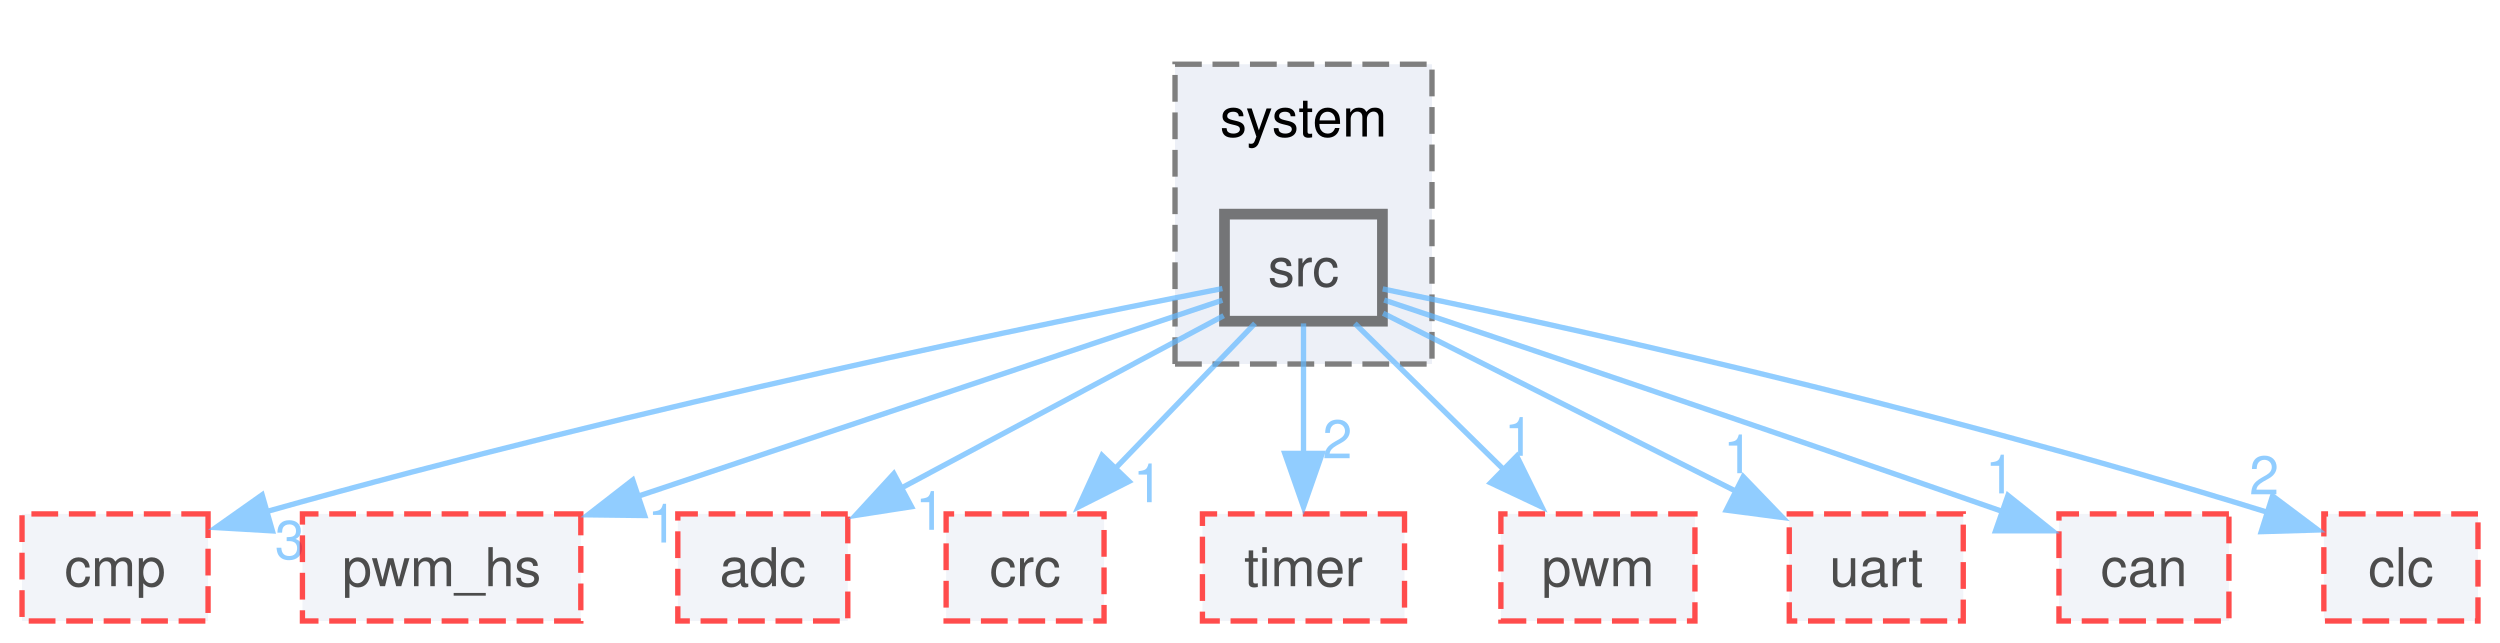
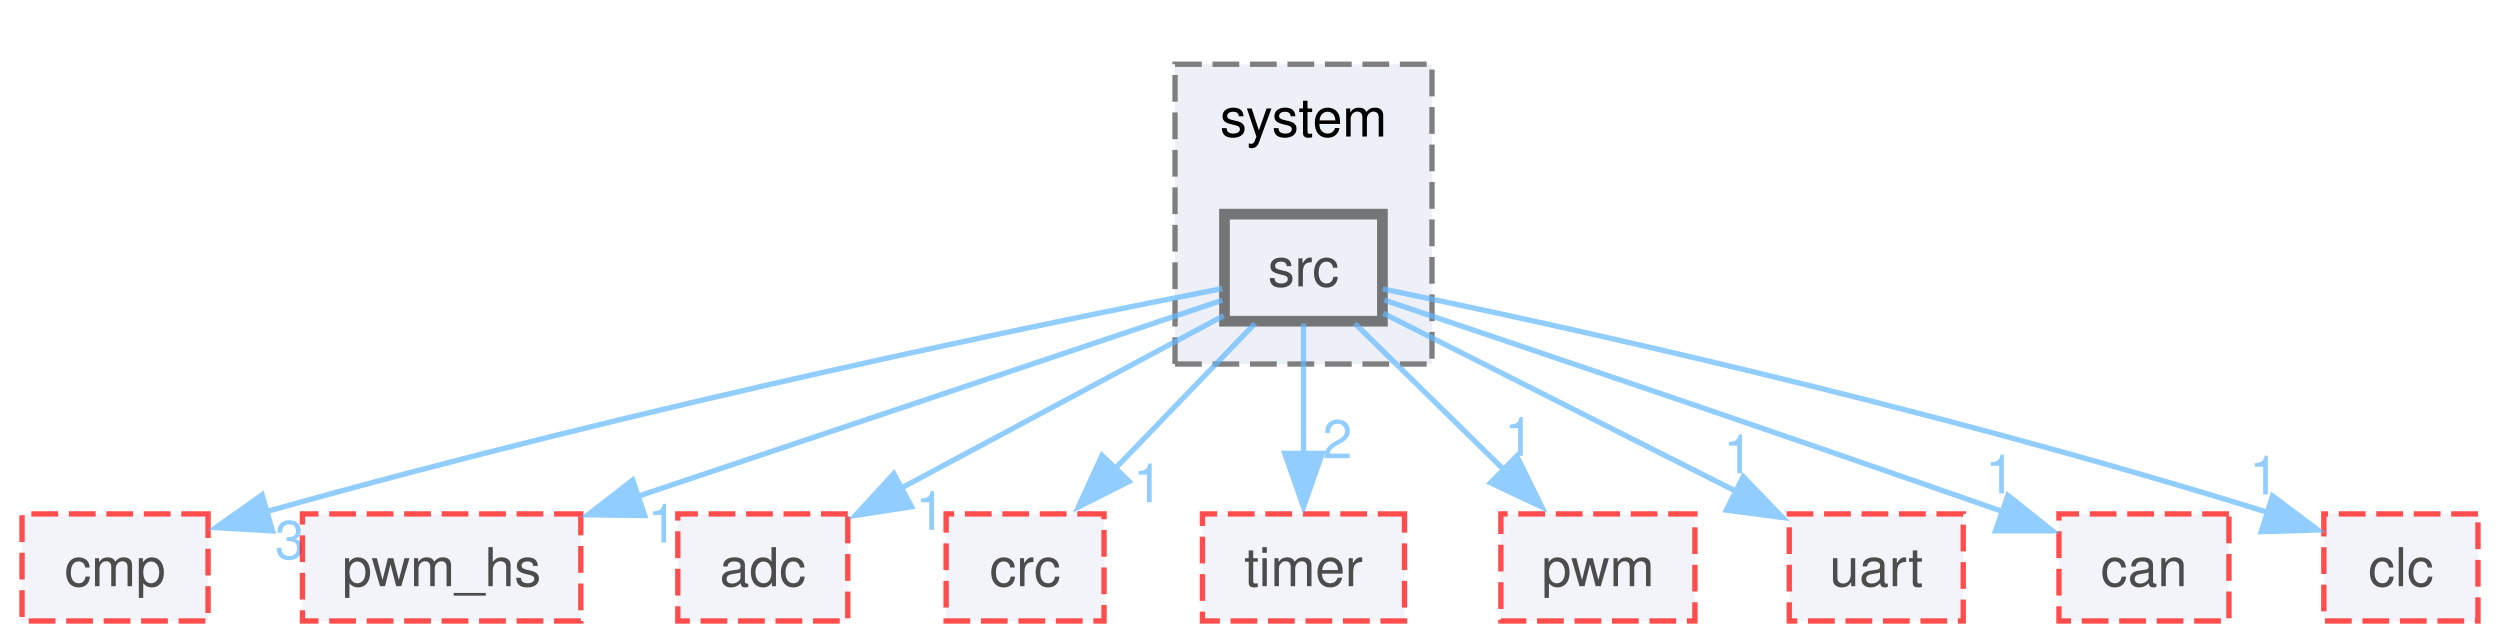
<svg xmlns="http://www.w3.org/2000/svg" xmlns:xlink="http://www.w3.org/1999/xlink" width="467pt" height="120pt" viewBox="0.00 0.00 466.77 120.00">
  <svg id="main" version="1.1" xml:space="preserve">
    <style type="text/css">
.node, .edge {opacity: 0.7;}
.node.selected, .edge.selected {opacity: 1;}
.edge:hover path { stroke: red; }
.edge:hover polygon { stroke: red; fill: red; }
</style>
    <svg id="graph" class="graph">
      <g id="graph0" class="graph" transform="scale(1 1) rotate(0) translate(4 116)">
        <g id="clust1" class="cluster">
          <g id="a_clust1">
            <a xlink:href="dir_099b2ec23cd3c9c691d6919bf295e8f8.html" target="_top" xlink:title="system">
              <polygon fill="#edf0f7" stroke="#7f7f7f" stroke-dasharray="5,2" points="215.38,-48 215.38,-104 263.38,-104 263.38,-48 215.38,-48" />
              <text text-anchor="middle" x="239.38" y="-90.5" font-family="Helvetica,sans-Serif" font-size="10.00">system</text>
            </a>
          </g>
        </g>
        <g id="node1" class="node">
          <g id="a_node1">
            <a xlink:href="dir_0aa754a8b86401b0f95d1a899e04150d.html" target="_top" xlink:title="src">
              <polygon fill="#edf0f7" stroke="#404040" stroke-width="2" points="254.12,-76 224.62,-76 224.62,-56 254.12,-56 254.12,-76" />
              <text text-anchor="middle" x="239.38" y="-62.5" font-family="Helvetica,sans-Serif" font-size="10.00">src</text>
            </a>
          </g>
        </g>
        <g id="node2" class="node">
          <g id="a_node2">
            <a xlink:href="dir_02e755565b11eea6321da4e3d47ab3d6.html" target="_top" xlink:title="cmp">
              <polygon fill="#edf0f7" stroke="red" stroke-dasharray="5,2" points="34.75,-20 0,-20 0,0 34.75,0 34.75,-20" />
              <text text-anchor="middle" x="17.38" y="-6.5" font-family="Helvetica,sans-Serif" font-size="10.00">cmp</text>
            </a>
          </g>
        </g>
        <g id="edge1" class="edge">
          <g id="a_edge1">
-             <a xlink:href="dir_000037_000005.html" target="_top">
+             <a xlink:href="dir_000038_000005.html" target="_top">
              <path fill="none" stroke="#63b8ff" d="M224.23,-62.1C192.69,-55.95 117.49,-40.64 45.75,-20.46" />
              <polygon fill="#63b8ff" stroke="#63b8ff" points="46.77,-16.83 36.2,-17.45 44.85,-23.56 46.77,-16.83" />
            </a>
          </g>
          <g id="a_edge1-headlabel">
-             <a xlink:href="dir_000037_000005.html" target="_top" xlink:title="3">
+             <a xlink:href="dir_000038_000005.html" target="_top" xlink:title="3">
              <text text-anchor="middle" x="50.01" y="-11.59" font-family="Helvetica,sans-Serif" font-size="10.00" fill="#63b8ff">3</text>
            </a>
          </g>
        </g>
        <g id="node3" class="node">
          <g id="a_node3">
            <a xlink:href="dir_f84683fdb381acfe24681f78d570a8ec.html" target="_top" xlink:title="pwm_hs">
              <polygon fill="#edf0f7" stroke="red" stroke-dasharray="5,2" points="104.38,-20 52.38,-20 52.38,0 104.38,0 104.38,-20" />
              <text text-anchor="middle" x="78.38" y="-6.5" font-family="Helvetica,sans-Serif" font-size="10.00">pwm_hs</text>
            </a>
          </g>
        </g>
        <g id="edge9" class="edge">
          <g id="a_edge9">
-             <a xlink:href="dir_000037_000027.html" target="_top">
+             <a xlink:href="dir_000038_000028.html" target="_top">
              <path fill="none" stroke="#63b8ff" d="M224.23,-59.92C199.4,-51.59 149.36,-34.81 114.87,-23.24" />
              <polygon fill="#63b8ff" stroke="#63b8ff" points="116.31,-19.7 105.71,-19.83 114.08,-26.33 116.31,-19.7" />
            </a>
          </g>
          <g id="a_edge9-headlabel">
-             <a xlink:href="dir_000037_000027.html" target="_top" xlink:title="1">
+             <a xlink:href="dir_000038_000028.html" target="_top" xlink:title="1">
              <text text-anchor="middle" x="119.62" y="-14.65" font-family="Helvetica,sans-Serif" font-size="10.00" fill="#63b8ff">1</text>
            </a>
          </g>
        </g>
        <g id="node4" class="node">
          <g id="a_node4">
            <a xlink:href="dir_1aecfa62d2ae3671c3fc1d68a128b25b.html" target="_top" xlink:title="adc">
              <polygon fill="#edf0f7" stroke="red" stroke-dasharray="5,2" points="154.25,-20 122.5,-20 122.5,0 154.25,0 154.25,-20" />
              <text text-anchor="middle" x="138.38" y="-6.5" font-family="Helvetica,sans-Serif" font-size="10.00">adc</text>
            </a>
          </g>
        </g>
        <g id="edge2" class="edge">
          <g id="a_edge2">
-             <a xlink:href="dir_000037_000001.html" target="_top">
+             <a xlink:href="dir_000038_000001.html" target="_top">
              <path fill="none" stroke="#63b8ff" d="M224.47,-57.03C208.66,-48.58 183.37,-35.06 164.28,-24.85" />
              <polygon fill="#63b8ff" stroke="#63b8ff" points="166.15,-21.35 155.68,-19.72 162.85,-27.52 166.15,-21.35" />
            </a>
          </g>
          <g id="a_edge2-headlabel">
-             <a xlink:href="dir_000037_000001.html" target="_top" xlink:title="1">
+             <a xlink:href="dir_000038_000001.html" target="_top" xlink:title="1">
              <text text-anchor="middle" x="169.66" y="-17.04" font-family="Helvetica,sans-Serif" font-size="10.00" fill="#63b8ff">1</text>
            </a>
          </g>
        </g>
        <g id="node5" class="node">
          <g id="a_node5">
            <a xlink:href="dir_301b91c62122e717d32c661ed344663f.html" target="_top" xlink:title="crc">
              <polygon fill="#edf0f7" stroke="red" stroke-dasharray="5,2" points="202.12,-20 172.62,-20 172.62,0 202.12,0 202.12,-20" />
              <text text-anchor="middle" x="187.38" y="-6.5" font-family="Helvetica,sans-Serif" font-size="10.00">crc</text>
            </a>
          </g>
        </g>
        <g id="edge3" class="edge">
          <g id="a_edge3">
-             <a xlink:href="dir_000037_000008.html" target="_top">
+             <a xlink:href="dir_000038_000008.html" target="_top">
              <path fill="none" stroke="#63b8ff" d="M230.32,-55.59C223.01,-48.01 212.54,-37.13 203.77,-28.02" />
              <polygon fill="#63b8ff" stroke="#63b8ff" points="206.79,-26.07 197.33,-21.3 201.74,-30.93 206.79,-26.07" />
            </a>
          </g>
          <g id="a_edge3-headlabel">
-             <a xlink:href="dir_000037_000008.html" target="_top" xlink:title="1">
+             <a xlink:href="dir_000038_000008.html" target="_top" xlink:title="1">
              <text text-anchor="middle" x="210.33" y="-22.19" font-family="Helvetica,sans-Serif" font-size="10.00" fill="#63b8ff">1</text>
            </a>
          </g>
        </g>
        <g id="node6" class="node">
          <g id="a_node6">
            <a xlink:href="dir_3f182ecf0352bf0ac55e2b0d317efb21.html" target="_top" xlink:title="timer">
              <polygon fill="#edf0f7" stroke="red" stroke-dasharray="5,2" points="258.25,-20 220.5,-20 220.5,0 258.25,0 258.25,-20" />
              <text text-anchor="middle" x="239.38" y="-6.5" font-family="Helvetica,sans-Serif" font-size="10.00">timer</text>
            </a>
          </g>
        </g>
        <g id="edge4" class="edge">
          <g id="a_edge4">
-             <a xlink:href="dir_000037_000041.html" target="_top">
+             <a xlink:href="dir_000038_000042.html" target="_top">
              <path fill="none" stroke="#63b8ff" d="M239.38,-55.59C239.38,-48.86 239.38,-39.53 239.38,-31.15" />
              <polygon fill="#63b8ff" stroke="#63b8ff" points="242.88,-31.3 239.38,-21.3 235.88,-31.3 242.88,-31.3" />
            </a>
          </g>
          <g id="a_edge4-headlabel">
-             <a xlink:href="dir_000037_000041.html" target="_top" xlink:title="2">
+             <a xlink:href="dir_000038_000042.html" target="_top" xlink:title="2">
              <text text-anchor="middle" x="245.71" y="-30.39" font-family="Helvetica,sans-Serif" font-size="10.00" fill="#63b8ff">2</text>
            </a>
          </g>
        </g>
        <g id="node7" class="node">
          <g id="a_node7">
            <a xlink:href="dir_67b66e6a9ffe6255f1477248ef3f6ff9.html" target="_top" xlink:title="pwm">
              <polygon fill="#edf0f7" stroke="red" stroke-dasharray="5,2" points="312.5,-20 276.25,-20 276.25,0 312.5,0 312.5,-20" />
              <text text-anchor="middle" x="294.38" y="-6.5" font-family="Helvetica,sans-Serif" font-size="10.00">pwm</text>
            </a>
          </g>
        </g>
        <g id="edge5" class="edge">
          <g id="a_edge5">
-             <a xlink:href="dir_000037_000026.html" target="_top">
+             <a xlink:href="dir_000038_000027.html" target="_top">
              <path fill="none" stroke="#63b8ff" d="M248.96,-55.59C256.76,-47.93 267.98,-36.91 277.32,-27.75" />
              <polygon fill="#63b8ff" stroke="#63b8ff" points="279.22,-30.8 283.9,-21.3 274.32,-25.81 279.22,-30.8" />
            </a>
          </g>
          <g id="a_edge5-headlabel">
-             <a xlink:href="dir_000037_000026.html" target="_top" xlink:title="1">
+             <a xlink:href="dir_000038_000027.html" target="_top" xlink:title="1">
              <text text-anchor="middle" x="279.65" y="-30.85" font-family="Helvetica,sans-Serif" font-size="10.00" fill="#63b8ff">1</text>
            </a>
          </g>
        </g>
        <g id="node8" class="node">
          <g id="a_node8">
            <a xlink:href="dir_a06c7dc54d2bc42bb4523010b1cc07b6.html" target="_top" xlink:title="uart">
              <polygon fill="#edf0f7" stroke="red" stroke-dasharray="5,2" points="362.62,-20 330.12,-20 330.12,0 362.62,0 362.62,-20" />
              <text text-anchor="middle" x="346.38" y="-6.5" font-family="Helvetica,sans-Serif" font-size="10.00">uart</text>
            </a>
          </g>
        </g>
        <g id="edge6" class="edge">
          <g id="a_edge6">
-             <a xlink:href="dir_000037_000042.html" target="_top">
+             <a xlink:href="dir_000038_000043.html" target="_top">
              <path fill="none" stroke="#63b8ff" d="M254.25,-57.49C271.25,-48.91 299.38,-34.72 320.1,-24.26" />
              <polygon fill="#63b8ff" stroke="#63b8ff" points="321.52,-26.96 328.87,-19.33 318.36,-20.71 321.52,-26.96" />
            </a>
          </g>
          <g id="a_edge6-headlabel">
-             <a xlink:href="dir_000037_000042.html" target="_top" xlink:title="1">
+             <a xlink:href="dir_000038_000043.html" target="_top" xlink:title="1">
              <text text-anchor="middle" x="320.59" y="-27.61" font-family="Helvetica,sans-Serif" font-size="10.00" fill="#63b8ff">1</text>
            </a>
          </g>
        </g>
        <g id="node9" class="node">
          <g id="a_node9">
            <a xlink:href="dir_adc6e28d7131635cc5bbcff911172ba9.html" target="_top" xlink:title="can">
              <polygon fill="#edf0f7" stroke="red" stroke-dasharray="5,2" points="412.25,-20 380.5,-20 380.5,0 412.25,0 412.25,-20" />
              <text text-anchor="middle" x="396.38" y="-6.5" font-family="Helvetica,sans-Serif" font-size="10.00">can</text>
            </a>
          </g>
        </g>
        <g id="edge7" class="edge">
          <g id="a_edge7">
-             <a xlink:href="dir_000037_000003.html" target="_top">
+             <a xlink:href="dir_000038_000003.html" target="_top">
              <path fill="none" stroke="#63b8ff" d="M254.45,-59.95C277.36,-52.26 322.56,-37.02 370.08,-20.41" />
              <polygon fill="#63b8ff" stroke="#63b8ff" points="370.97,-23.46 379.25,-16.85 368.66,-16.85 370.97,-23.46" />
            </a>
          </g>
          <g id="a_edge7-headlabel">
-             <a xlink:href="dir_000037_000003.html" target="_top" xlink:title="1">
+             <a xlink:href="dir_000038_000003.html" target="_top" xlink:title="1">
              <text text-anchor="middle" x="369.52" y="-23.83" font-family="Helvetica,sans-Serif" font-size="10.00" fill="#63b8ff">1</text>
            </a>
          </g>
        </g>
        <g id="node10" class="node">
          <g id="a_node10">
            <a xlink:href="dir_f067220b63bbc6a5a42724f64ceccd11.html" target="_top" xlink:title="clc">
              <polygon fill="#edf0f7" stroke="red" stroke-dasharray="5,2" points="458.77,-20 429.98,-20 429.98,0 458.77,0 458.77,-20" />
              <text text-anchor="middle" x="444.38" y="-6.5" font-family="Helvetica,sans-Serif" font-size="10.00">clc</text>
            </a>
          </g>
        </g>
        <g id="edge8" class="edge">
          <g id="a_edge8">
-             <a xlink:href="dir_000037_000004.html" target="_top">
+             <a xlink:href="dir_000038_000004.html" target="_top">
              <path fill="none" stroke="#63b8ff" d="M254.18,-62.03C283.91,-55.91 353.06,-40.98 419.65,-20.24" />
              <polygon fill="#63b8ff" stroke="#63b8ff" points="420.4,-23.36 428.88,-17 418.29,-16.69 420.4,-23.36" />
            </a>
          </g>
          <g id="a_edge8-headlabel">
-             <a xlink:href="dir_000037_000004.html" target="_top" xlink:title="2">
-               <text text-anchor="middle" x="418.83" y="-23.65" font-family="Helvetica,sans-Serif" font-size="10.00" fill="#63b8ff">2</text>
+             <a xlink:href="dir_000038_000004.html" target="_top" xlink:title="1">
+               <text text-anchor="middle" x="418.83" y="-23.65" font-family="Helvetica,sans-Serif" font-size="10.00" fill="#63b8ff">1</text>
            </a>
          </g>
        </g>
      </g>
    </svg>
  </svg>
  <style type="text/css">

[data-mouse-over-selected='false'] { opacity: 0.7; }
[data-mouse-over-selected='true']  { opacity: 1.0; }

</style>
</svg>
